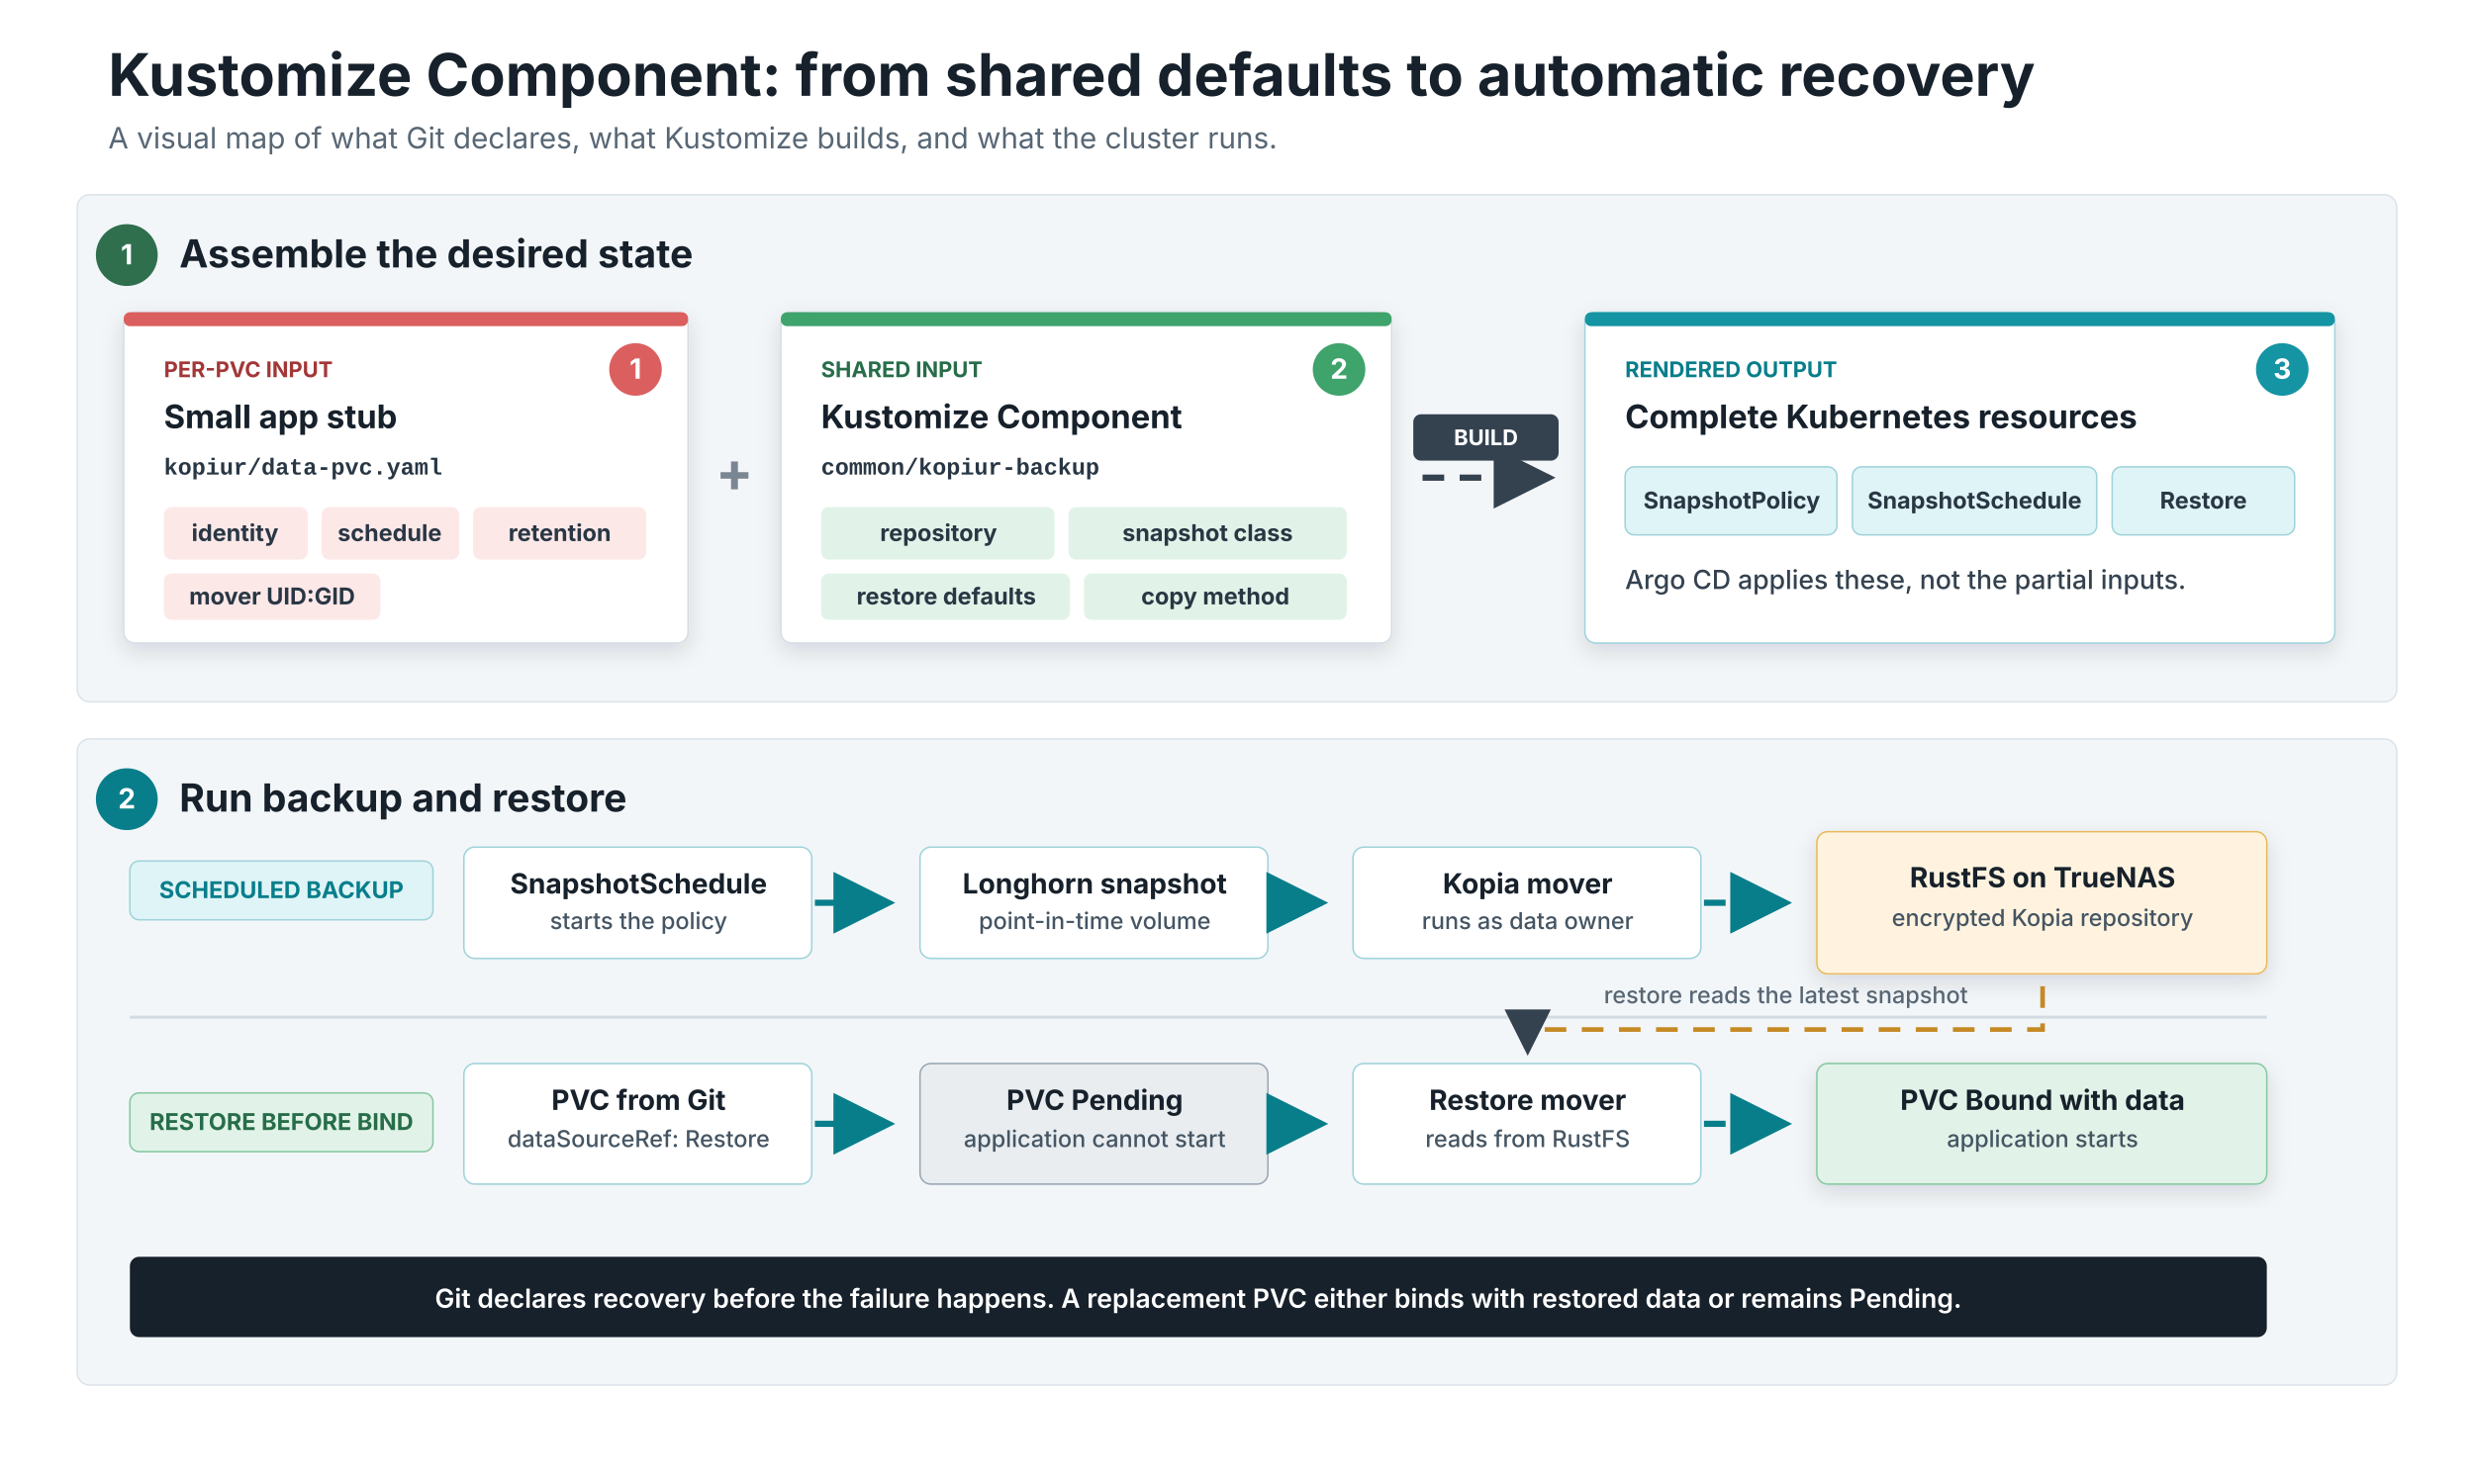
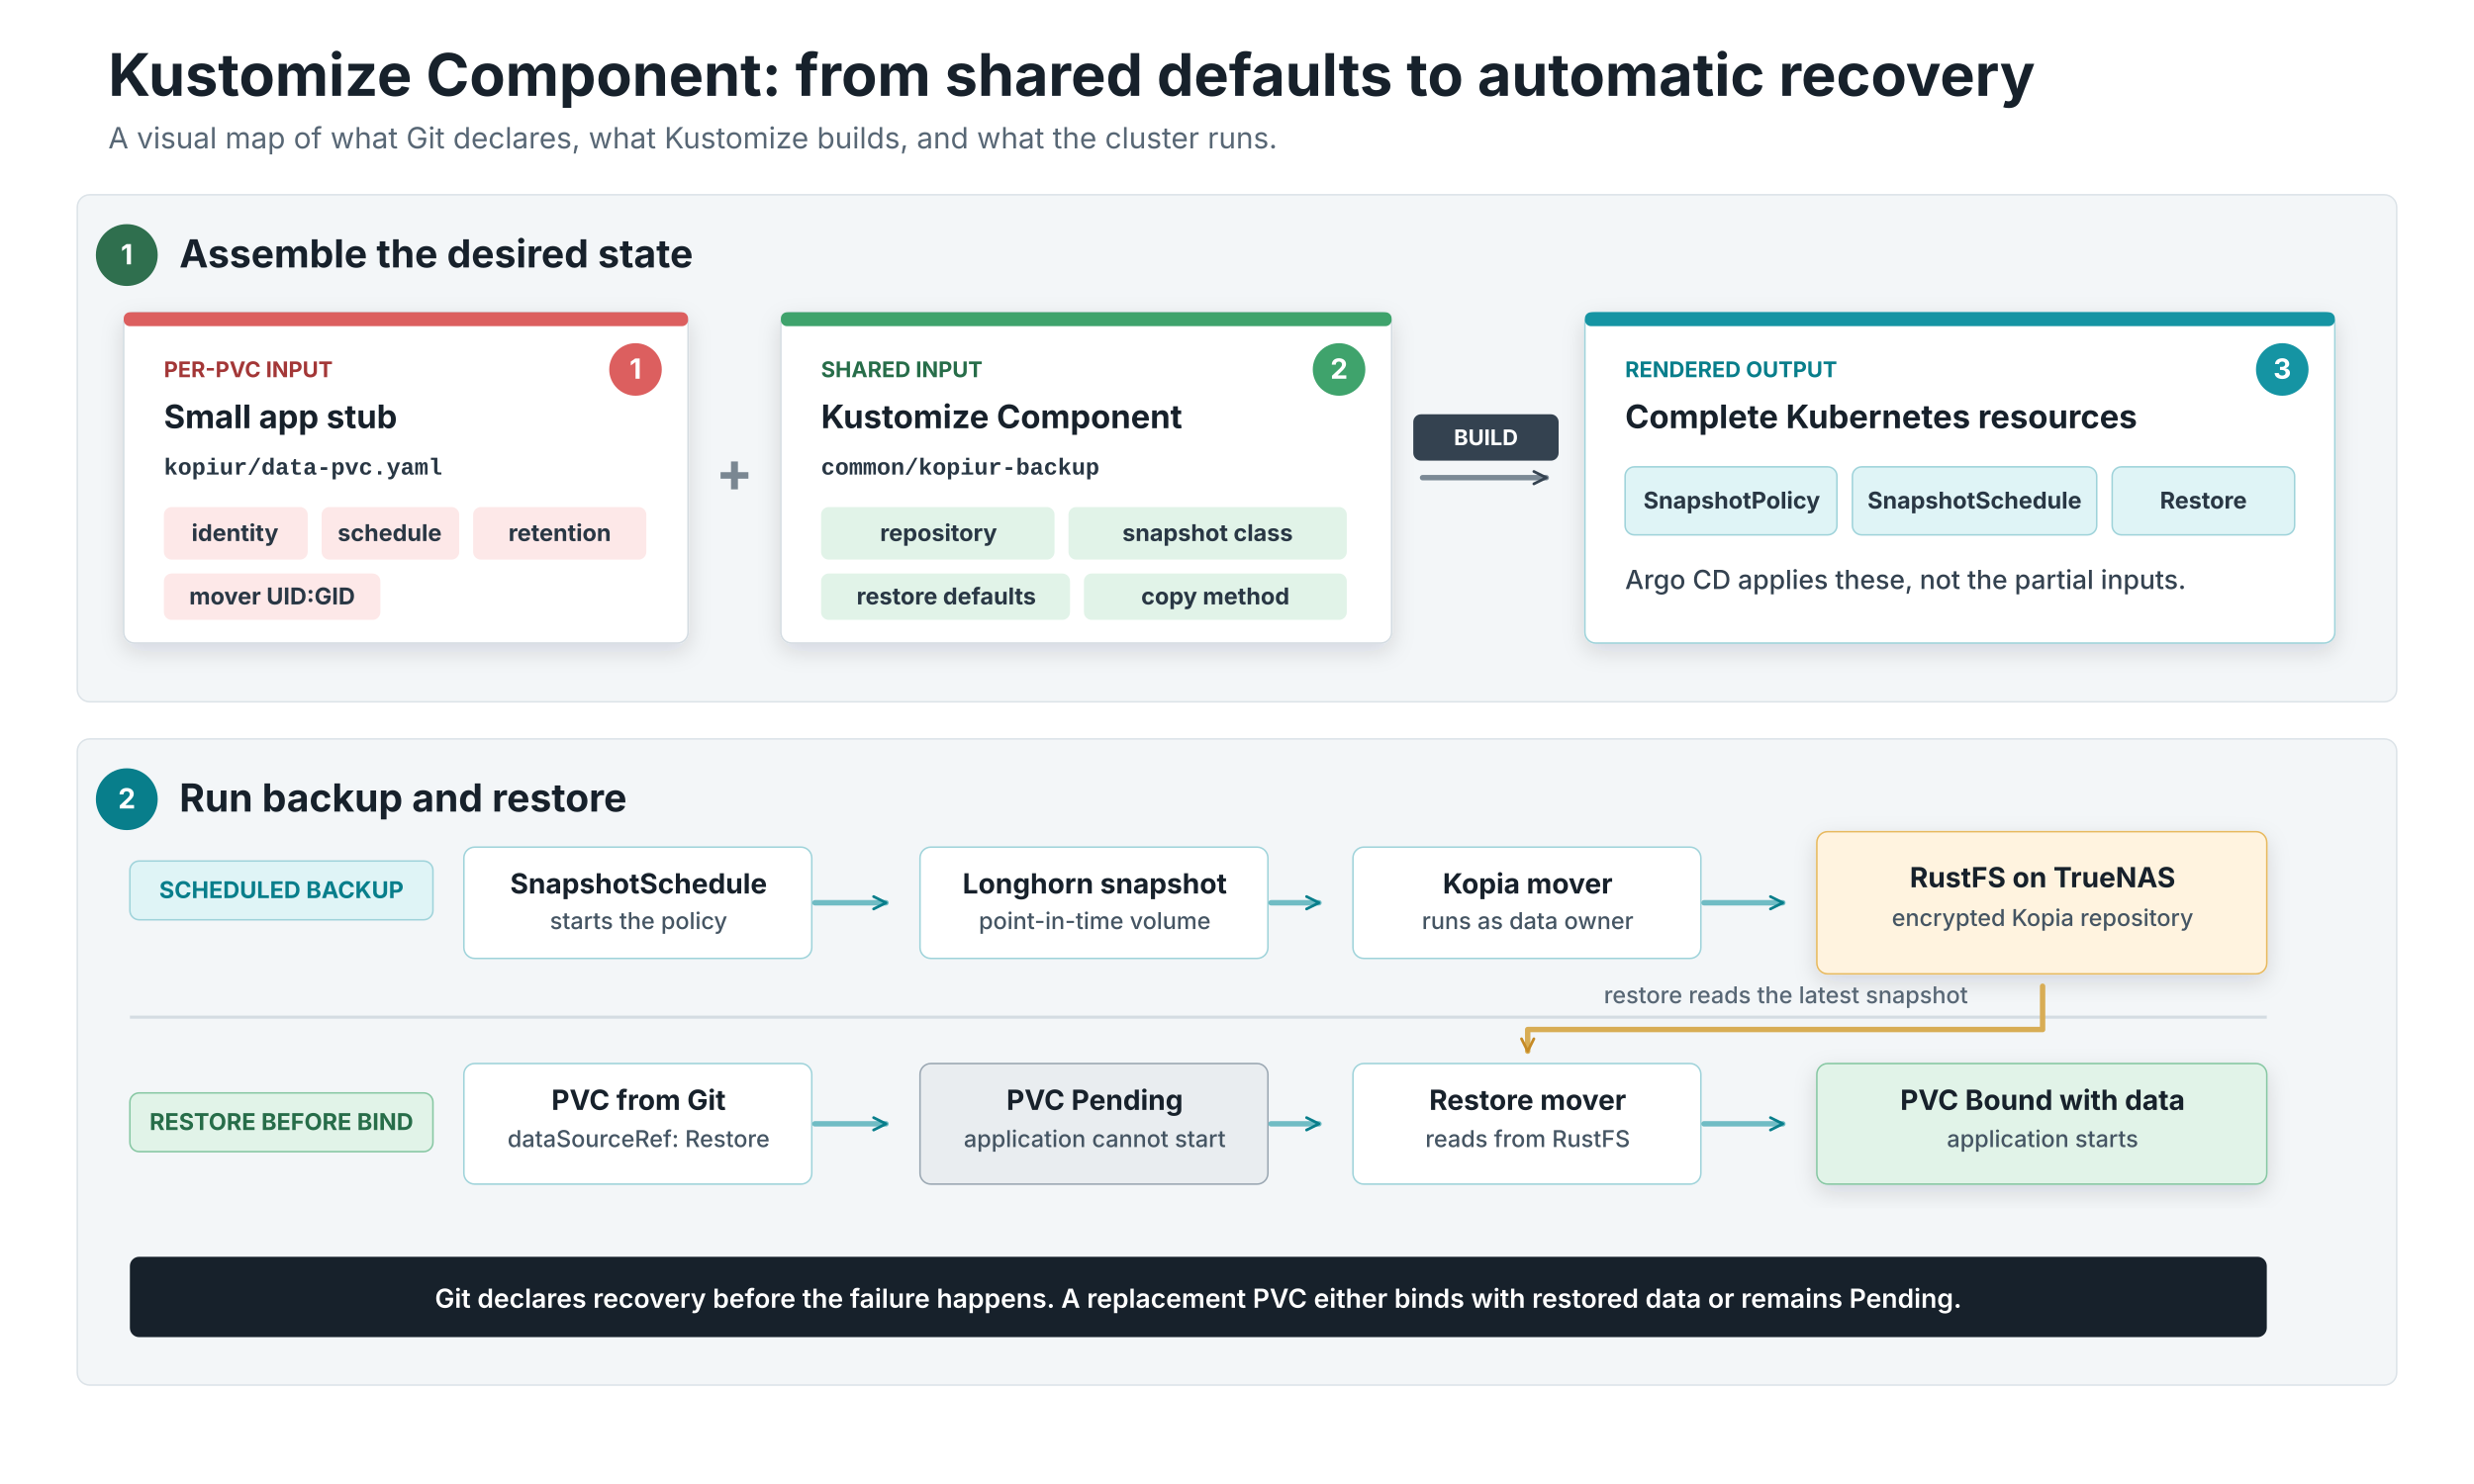
<svg xmlns="http://www.w3.org/2000/svg" width="1600" height="960" viewBox="0 0 1600 960" role="img" aria-labelledby="title desc">
  <defs>
    <filter id="shadow" x="-20%" y="-20%" width="140%" height="140%">
      <feDropShadow dx="0" dy="5" stdDeviation="7" flood-color="#17212b" flood-opacity="0.13" />
    </filter>
-     <marker id="arrow-dark" markerWidth="12" markerHeight="12" refX="10" refY="6" orient="auto">
-       <path d="M1,1 L11,6 L1,11 Z" fill="#344250" />
+     <marker id="arrow-dark" markerWidth="10" markerHeight="10" refX="9" refY="5" orient="auto" markerUnits="userSpaceOnUse">
+       <path d="M1 1 L9 5 L1 9" fill="none" stroke="#344250" stroke-width="1.8" stroke-linecap="round" stroke-linejoin="round" />
    </marker>
-     <marker id="arrow-blue" markerWidth="12" markerHeight="12" refX="10" refY="6" orient="auto">
-       <path d="M1,1 L11,6 L1,11 Z" fill="#087e8b" />
+     <marker id="arrow-blue" markerWidth="10" markerHeight="10" refX="9" refY="5" orient="auto" markerUnits="userSpaceOnUse">
+       <path d="M1 1 L9 5 L1 9" fill="none" stroke="#087e8b" stroke-width="1.8" stroke-linecap="round" stroke-linejoin="round" />
+     </marker>
+     <marker id="arrow-amber" markerWidth="10" markerHeight="10" refX="9" refY="5" orient="auto" markerUnits="userSpaceOnUse">
+       <path d="M1 1 L9 5 L1 9" fill="none" stroke="#c58a25" stroke-width="1.8" stroke-linecap="round" stroke-linejoin="round" />
    </marker>
    <style>
      .title { font: 700 38px Inter, ui-sans-serif, system-ui, sans-serif; fill: #17212b; }
      .subtitle { font: 400 19px Inter, ui-sans-serif, system-ui, sans-serif; fill: #586775; }
      .section-number { font: 700 18px Inter, ui-sans-serif, system-ui, sans-serif; fill: #ffffff; }
      .section-title { font: 700 25px Inter, ui-sans-serif, system-ui, sans-serif; fill: #17212b; }
      .card-title { font: 700 21px Inter, ui-sans-serif, system-ui, sans-serif; fill: #17212b; }
      .card-label { font: 700 14px Inter, ui-sans-serif, system-ui, sans-serif; letter-spacing: 0; text-transform: uppercase; }
      .body { font: 500 17px Inter, ui-sans-serif, system-ui, sans-serif; fill: #344250; }
      .small { font: 500 15px Inter, ui-sans-serif, system-ui, sans-serif; fill: #586775; }
      .mono { font: 600 15px "SFMono-Regular", Consolas, "Liberation Mono", monospace; fill: #293744; }
      .pill { font: 650 15px Inter, ui-sans-serif, system-ui, sans-serif; fill: #293744; }
      .flow-title { font: 700 18px Inter, ui-sans-serif, system-ui, sans-serif; fill: #17212b; }
      .flow-body { font: 500 15px Inter, ui-sans-serif, system-ui, sans-serif; fill: #455563; }
-       .motion { stroke-dasharray: 14 10; animation: reveal .45s ease-out both var(--delay, 0s), flow 1.1s linear infinite; }
-       @keyframes reveal { from { opacity: 0; } to { opacity: 1; } }
-       @keyframes flow { to { stroke-dashoffset: -48; } }
-       @media (prefers-reduced-motion: reduce) { .motion { animation: none; stroke-dasharray: none; } }
+       .connector { fill: none; stroke-width: 3.5; stroke-linecap: round; stroke-linejoin: round; }
+       .packet { stroke: #ffffff; stroke-width: 2; }
+       @media (prefers-reduced-motion: reduce) { .packet { display: none; } }
    </style>
  </defs>
  <rect width="1600" height="960" fill="#ffffff" />
  <text x="70" y="62" class="title">Kustomize Component: from shared defaults to automatic recovery</text>
  <text x="70" y="96" class="subtitle">A visual map of what Git declares, what Kustomize builds, and what the cluster runs.</text>
  <rect x="50" y="126" width="1500" height="328" rx="8" fill="#f3f6f8" stroke="#dce3e8" />
  <circle cx="82" cy="165" r="20" fill="#2f6f4e" />
  <text x="82" y="171" text-anchor="middle" class="section-number">1</text>
  <text x="116" y="173" class="section-title">Assemble the desired state</text>
  <rect x="80" y="202" width="365" height="214" rx="7" fill="#ffffff" stroke="#d4dce2" filter="url(#shadow)" />
  <rect x="80" y="202" width="365" height="9" rx="4" fill="#dc5f5f" />
  <circle cx="411" cy="239" r="17" fill="#dc5f5f" />
  <text x="411" y="245" text-anchor="middle" class="section-number">1</text>
  <text x="106" y="244" class="card-label" fill="#a33737">PER-PVC INPUT</text>
  <text x="106" y="277" class="card-title">Small app stub</text>
  <text x="106" y="307" class="mono">kopiur/data-pvc.yaml</text>
  <rect x="106" y="328" width="93" height="34" rx="5" fill="#fde8e8" />
  <text x="152" y="350" text-anchor="middle" class="pill">identity</text>
  <rect x="208" y="328" width="89" height="34" rx="5" fill="#fde8e8" />
  <text x="252" y="350" text-anchor="middle" class="pill">schedule</text>
  <rect x="306" y="328" width="112" height="34" rx="5" fill="#fde8e8" />
  <text x="362" y="350" text-anchor="middle" class="pill">retention</text>
  <rect x="106" y="371" width="140" height="30" rx="5" fill="#fde8e8" />
  <text x="176" y="391" text-anchor="middle" class="pill">mover UID:GID</text>
  <text x="475" y="318" text-anchor="middle" style="font: 700 36px Inter, sans-serif; fill:#7a8792;">+</text>
  <rect x="505" y="202" width="395" height="214" rx="7" fill="#ffffff" stroke="#d4dce2" filter="url(#shadow)" />
  <rect x="505" y="202" width="395" height="9" rx="4" fill="#3fa36c" />
  <circle cx="866" cy="239" r="17" fill="#3fa36c" />
  <text x="866" y="245" text-anchor="middle" class="section-number">2</text>
  <text x="531" y="244" class="card-label" fill="#276d49">SHARED INPUT</text>
  <text x="531" y="277" class="card-title">Kustomize Component</text>
  <text x="531" y="307" class="mono">common/kopiur-backup</text>
  <rect x="531" y="328" width="151" height="34" rx="5" fill="#e1f3e8" />
  <text x="607" y="350" text-anchor="middle" class="pill">repository</text>
  <rect x="691" y="328" width="180" height="34" rx="5" fill="#e1f3e8" />
  <text x="781" y="350" text-anchor="middle" class="pill">snapshot class</text>
  <rect x="531" y="371" width="161" height="30" rx="5" fill="#e1f3e8" />
  <text x="612" y="391" text-anchor="middle" class="pill">restore defaults</text>
  <rect x="701" y="371" width="170" height="30" rx="5" fill="#e1f3e8" />
  <text x="786" y="391" text-anchor="middle" class="pill">copy method</text>
-   <path class="motion" style="--delay:.25s" d="M920 309 H1002" fill="none" stroke="#344250" stroke-width="4" marker-end="url(#arrow-dark)" />
+   <path id="build-output" class="connector" d="M920 309 H1000" stroke="#7b8995" marker-end="url(#arrow-dark)" />
+   <circle class="packet" r="5" fill="#344250" opacity="0">
+     <set attributeName="opacity" to="1" begin=".01s" fill="freeze" />
+     <animateMotion dur="1.7s" repeatCount="indefinite" begin="-.25s">
+       <mpath href="#build-output" />
+     </animateMotion>
+   </circle>
  <rect x="914" y="268" width="94" height="30" rx="5" fill="#344250" />
  <text x="961" y="288" text-anchor="middle" style="font:700 14px Inter, sans-serif; fill:#ffffff;">BUILD</text>
  <rect x="1025" y="202" width="485" height="214" rx="7" fill="#ffffff" stroke="#9fd3da" filter="url(#shadow)" />
  <rect x="1025" y="202" width="485" height="9" rx="4" fill="#1594a3" />
  <circle cx="1476" cy="239" r="17" fill="#1594a3" />
  <text x="1476" y="245" text-anchor="middle" class="section-number">3</text>
  <text x="1051" y="244" class="card-label" fill="#087e8b">RENDERED OUTPUT</text>
  <text x="1051" y="277" class="card-title">Complete Kubernetes resources</text>
  <rect x="1051" y="302" width="137" height="44" rx="6" fill="#dff4f6" stroke="#9fd3da" />
  <text x="1120" y="329" text-anchor="middle" class="pill">SnapshotPolicy</text>
  <rect x="1198" y="302" width="158" height="44" rx="6" fill="#dff4f6" stroke="#9fd3da" />
  <text x="1277" y="329" text-anchor="middle" class="pill">SnapshotSchedule</text>
  <rect x="1366" y="302" width="118" height="44" rx="6" fill="#dff4f6" stroke="#9fd3da" />
  <text x="1425" y="329" text-anchor="middle" class="pill">Restore</text>
  <text x="1051" y="381" class="body">Argo CD applies these, not the partial inputs.</text>
  <rect x="50" y="478" width="1500" height="418" rx="8" fill="#f3f6f8" stroke="#dce3e8" />
  <circle cx="82" cy="517" r="20" fill="#087e8b" />
  <text x="82" y="523" text-anchor="middle" class="section-number">2</text>
  <text x="116" y="525" class="section-title">Run backup and restore</text>
  <rect x="84" y="557" width="196" height="38" rx="6" fill="#dff4f6" stroke="#9fd3da" />
  <text x="182" y="581" text-anchor="middle" style="font:700 15px Inter, sans-serif; fill:#087e8b;">SCHEDULED BACKUP</text>
  <rect x="300" y="548" width="225" height="72" rx="7" fill="#ffffff" stroke="#9fd3da" />
  <text x="413" y="578" text-anchor="middle" class="flow-title">SnapshotSchedule</text>
  <text x="413" y="601" text-anchor="middle" class="flow-body">starts the policy</text>
-   <path class="motion" style="--delay:.6s" d="M527 584 H575" fill="none" stroke="#087e8b" stroke-width="4" marker-end="url(#arrow-blue)" />
+   <path id="backup-1" class="connector" d="M527 584 H573" stroke="#70bcc4" marker-end="url(#arrow-blue)" />
+   <circle class="packet" r="5" fill="#087e8b" opacity="0">
+     <set attributeName="opacity" to="1" begin=".01s" fill="freeze" />
+     <animateMotion dur="1.5s" repeatCount="indefinite" begin="-.2s">
+       <mpath href="#backup-1" />
+     </animateMotion>
+   </circle>
  <rect x="595" y="548" width="225" height="72" rx="7" fill="#ffffff" stroke="#9fd3da" />
  <text x="708" y="578" text-anchor="middle" class="flow-title">Longhorn snapshot</text>
  <text x="708" y="601" text-anchor="middle" class="flow-body">point-in-time volume</text>
-   <path class="motion" style="--delay:.85s" d="M822 584 H855" fill="none" stroke="#087e8b" stroke-width="4" marker-end="url(#arrow-blue)" />
+   <path id="backup-2" class="connector" d="M822 584 H853" stroke="#70bcc4" marker-end="url(#arrow-blue)" />
+   <circle class="packet" r="5" fill="#087e8b" opacity="0">
+     <set attributeName="opacity" to="1" begin=".01s" fill="freeze" />
+     <animateMotion dur="1.4s" repeatCount="indefinite" begin="-.7s">
+       <mpath href="#backup-2" />
+     </animateMotion>
+   </circle>
  <rect x="875" y="548" width="225" height="72" rx="7" fill="#ffffff" stroke="#9fd3da" />
  <text x="988" y="578" text-anchor="middle" class="flow-title">Kopia mover</text>
  <text x="988" y="601" text-anchor="middle" class="flow-body">runs as data owner</text>
-   <path class="motion" style="--delay:1.1s" d="M1102 584 H1155" fill="none" stroke="#087e8b" stroke-width="4" marker-end="url(#arrow-blue)" />
+   <path id="backup-3" class="connector" d="M1102 584 H1153" stroke="#70bcc4" marker-end="url(#arrow-blue)" />
+   <circle class="packet" r="5" fill="#087e8b" opacity="0">
+     <set attributeName="opacity" to="1" begin=".01s" fill="freeze" />
+     <animateMotion dur="1.5s" repeatCount="indefinite" begin="-1.1s">
+       <mpath href="#backup-3" />
+     </animateMotion>
+   </circle>
  <rect x="1175" y="538" width="291" height="92" rx="7" fill="#fff3df" stroke="#e7b95e" filter="url(#shadow)" />
  <text x="1321" y="574" text-anchor="middle" class="flow-title">RustFS on TrueNAS</text>
  <text x="1321" y="599" text-anchor="middle" class="flow-body">encrypted Kopia repository</text>
  <line x1="84" y1="658" x2="1466" y2="658" stroke="#d4dce2" stroke-width="2" />
  <rect x="84" y="707" width="196" height="38" rx="6" fill="#e1f3e8" stroke="#87c7a3" />
  <text x="182" y="731" text-anchor="middle" style="font:700 15px Inter, sans-serif; fill:#276d49;">RESTORE BEFORE BIND</text>
  <rect x="300" y="688" width="225" height="78" rx="7" fill="#ffffff" stroke="#9fd3da" />
  <text x="413" y="718" text-anchor="middle" class="flow-title">PVC from Git</text>
  <text x="413" y="742" text-anchor="middle" class="flow-body">dataSourceRef: Restore</text>
-   <path class="motion" style="--delay:1.35s" d="M527 727 H575" fill="none" stroke="#087e8b" stroke-width="4" marker-end="url(#arrow-blue)" />
+   <path id="restore-1" class="connector" d="M527 727 H573" stroke="#70bcc4" marker-end="url(#arrow-blue)" />
+   <circle class="packet" r="5" fill="#087e8b" opacity="0">
+     <set attributeName="opacity" to="1" begin=".01s" fill="freeze" />
+     <animateMotion dur="1.5s" repeatCount="indefinite" begin="-.3s">
+       <mpath href="#restore-1" />
+     </animateMotion>
+   </circle>
  <rect x="595" y="688" width="225" height="78" rx="7" fill="#e9edf0" stroke="#9aa7b2" />
  <text x="708" y="718" text-anchor="middle" class="flow-title">PVC Pending</text>
  <text x="708" y="742" text-anchor="middle" class="flow-body">application cannot start</text>
-   <path class="motion" style="--delay:1.6s" d="M822 727 H855" fill="none" stroke="#087e8b" stroke-width="4" marker-end="url(#arrow-blue)" />
+   <path id="restore-2" class="connector" d="M822 727 H853" stroke="#70bcc4" marker-end="url(#arrow-blue)" />
+   <circle class="packet" r="5" fill="#087e8b" opacity="0">
+     <set attributeName="opacity" to="1" begin=".01s" fill="freeze" />
+     <animateMotion dur="1.4s" repeatCount="indefinite" begin="-.8s">
+       <mpath href="#restore-2" />
+     </animateMotion>
+   </circle>
  <rect x="875" y="688" width="225" height="78" rx="7" fill="#ffffff" stroke="#9fd3da" />
  <text x="988" y="718" text-anchor="middle" class="flow-title">Restore mover</text>
  <text x="988" y="742" text-anchor="middle" class="flow-body">reads from RustFS</text>
-   <path class="motion" style="--delay:1.85s" d="M1102 727 H1155" fill="none" stroke="#087e8b" stroke-width="4" marker-end="url(#arrow-blue)" />
+   <path id="restore-3" class="connector" d="M1102 727 H1153" stroke="#70bcc4" marker-end="url(#arrow-blue)" />
+   <circle class="packet" r="5" fill="#087e8b" opacity="0">
+     <set attributeName="opacity" to="1" begin=".01s" fill="freeze" />
+     <animateMotion dur="1.5s" repeatCount="indefinite" begin="-1.2s">
+       <mpath href="#restore-3" />
+     </animateMotion>
+   </circle>
  <rect x="1175" y="688" width="291" height="78" rx="7" fill="#e1f3e8" stroke="#87c7a3" filter="url(#shadow)" />
  <text x="1321" y="718" text-anchor="middle" class="flow-title">PVC Bound with data</text>
  <text x="1321" y="742" text-anchor="middle" class="flow-body">application starts</text>
-   <path class="motion" style="--delay:2.1s" d="M1321 638 V666 H988 V680" fill="none" stroke="#c58a25" stroke-width="3" marker-end="url(#arrow-dark)" />
+   <path id="rustfs-restore" class="connector" d="M1321 638 V666 H988 V680" stroke="#d8ad55" marker-end="url(#arrow-amber)" />
+   <circle class="packet" r="6" fill="#c58a25" opacity="0">
+     <set attributeName="opacity" to="1" begin=".01s" fill="freeze" />
+     <animateMotion dur="2.8s" repeatCount="indefinite" begin="-.9s">
+       <mpath href="#rustfs-restore" />
+     </animateMotion>
+   </circle>
  <text x="1155" y="649" text-anchor="middle" class="small">restore reads the latest snapshot</text>
  <rect x="84" y="813" width="1382" height="52" rx="6" fill="#17212b" />
  <text x="775" y="846" text-anchor="middle" style="font: 600 17px Inter, ui-sans-serif, system-ui, sans-serif; fill:#ffffff;">Git declares recovery before the failure happens. A replacement PVC either binds with restored data or remains Pending.</text>
</svg>
